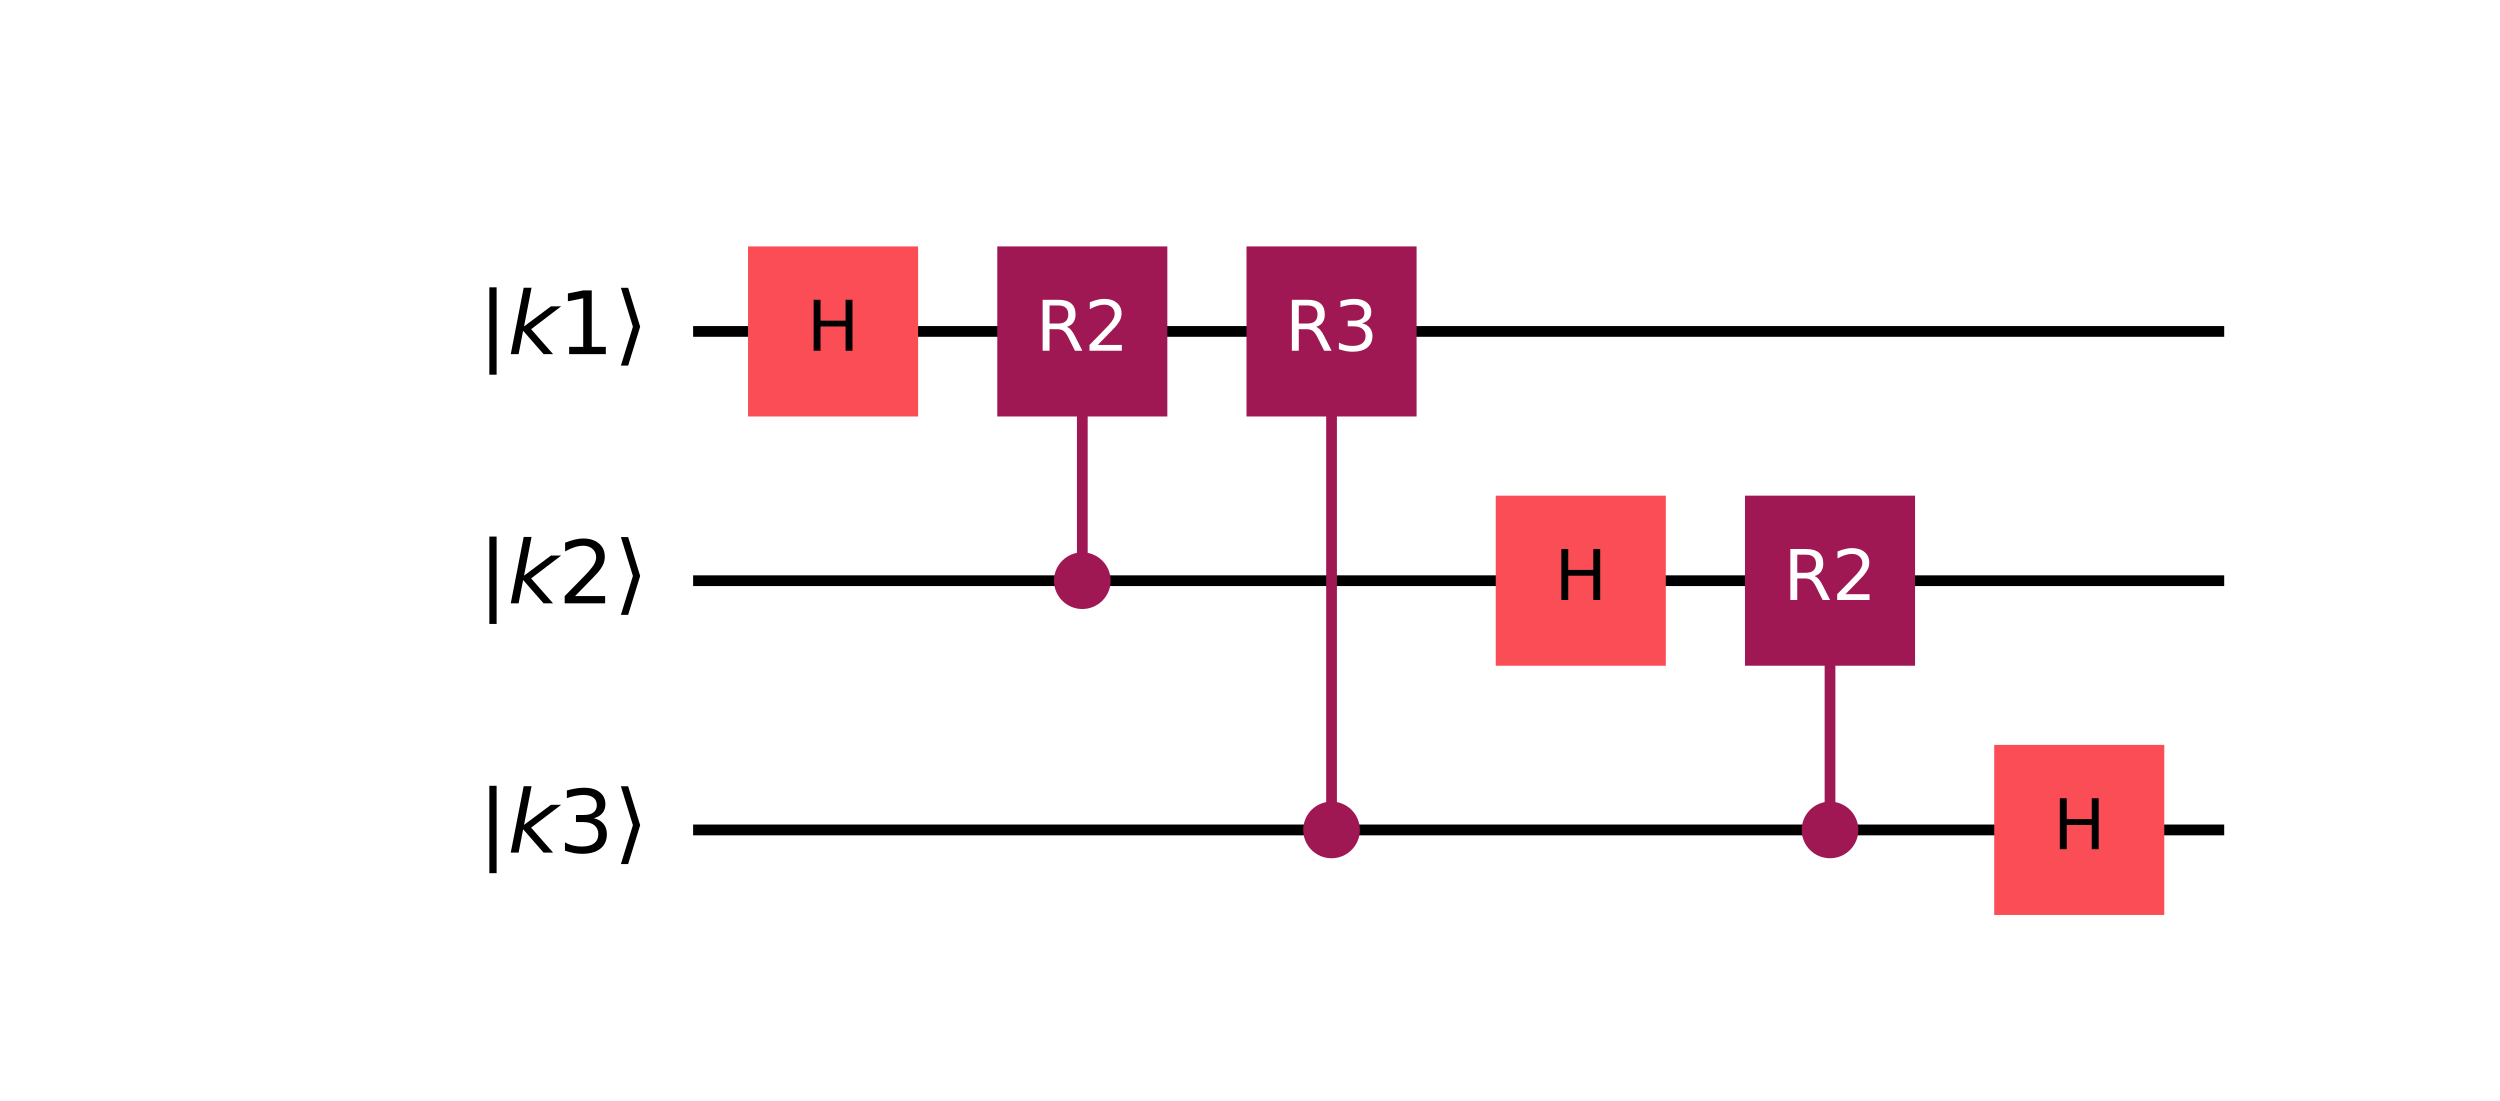
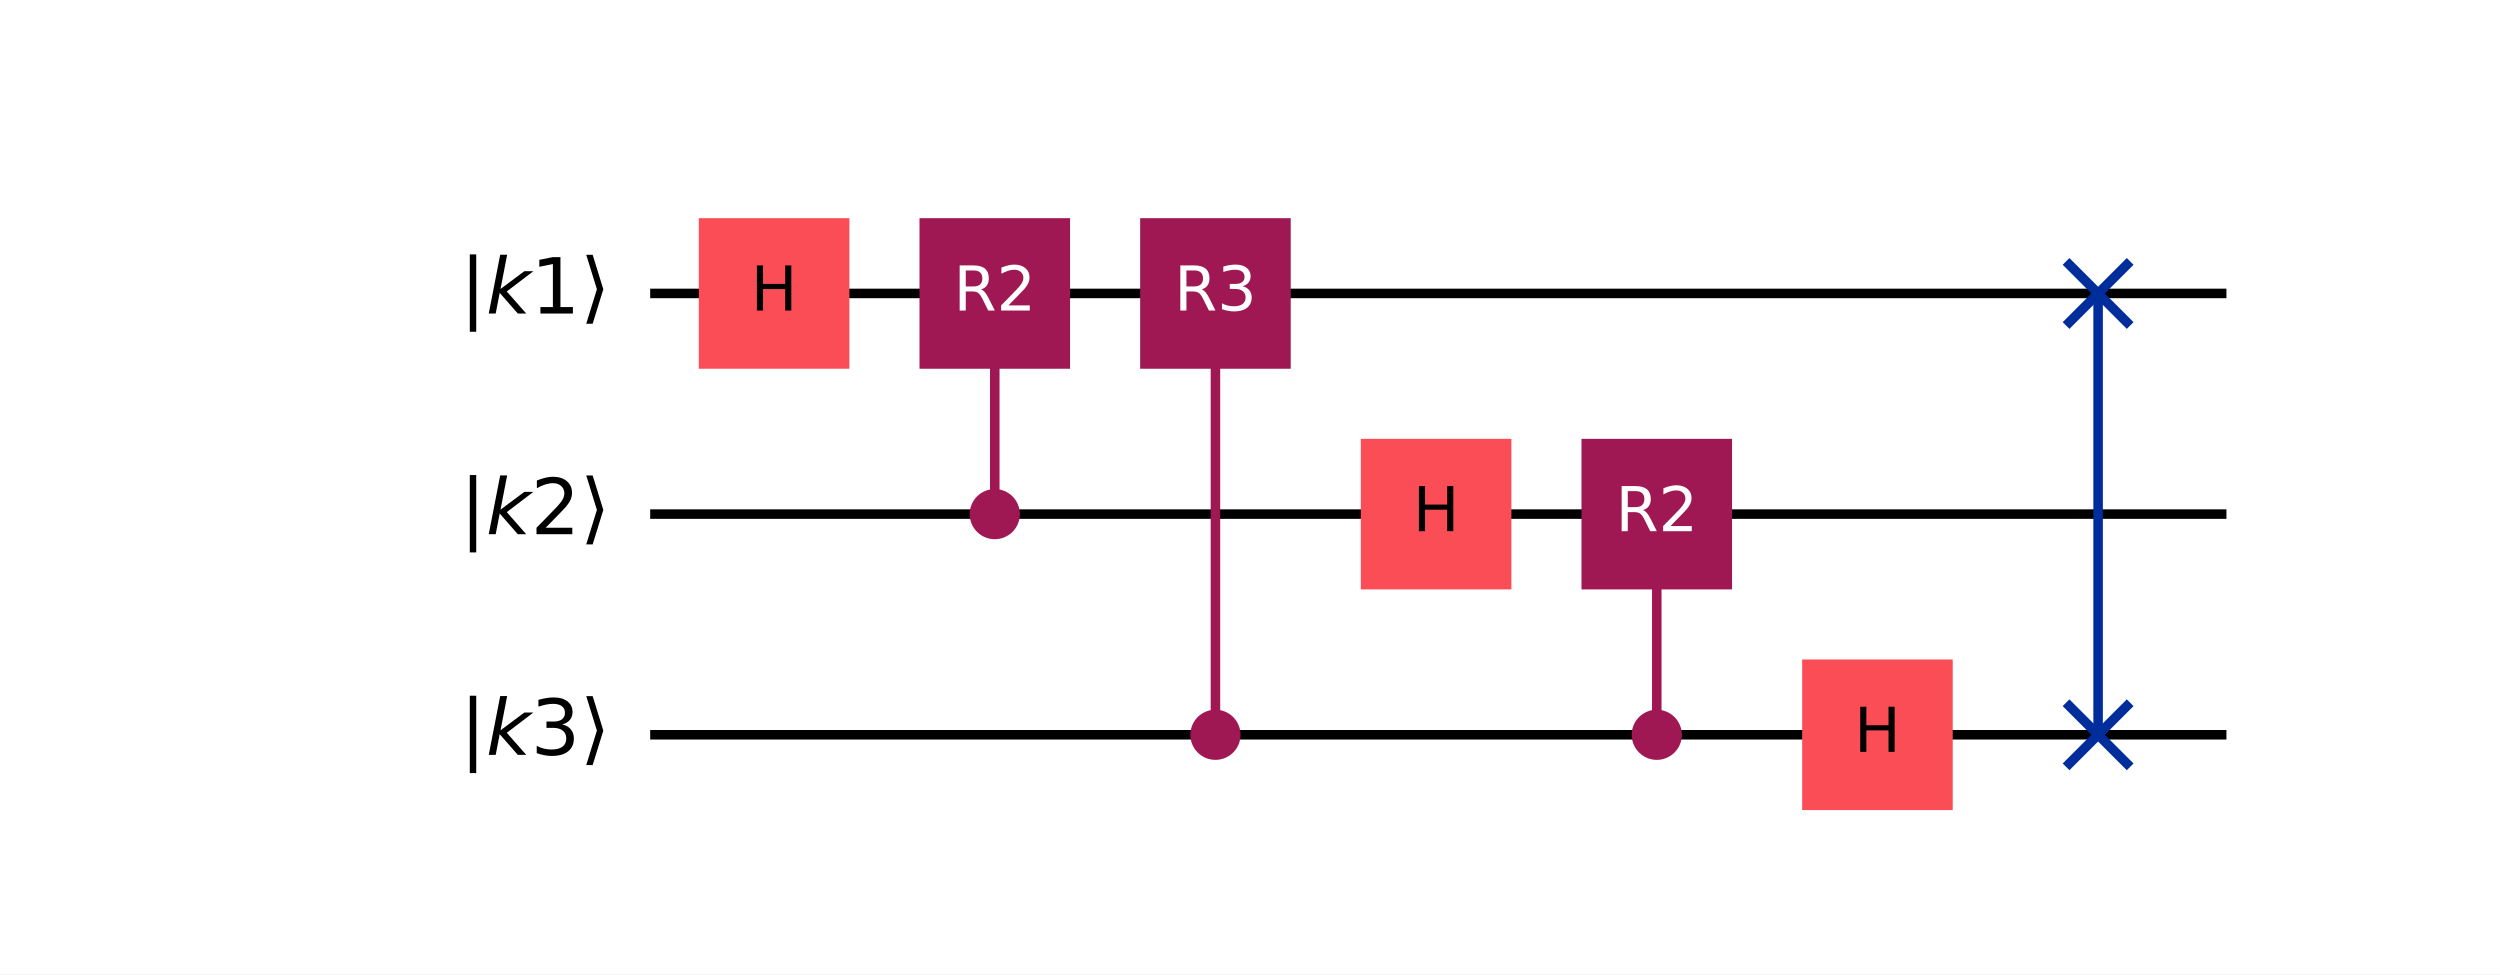
- <svg xmlns="http://www.w3.org/2000/svg" xmlns:xlink="http://www.w3.org/1999/xlink" width="464.96pt" height="204.68pt" viewBox="0 0 464.96 204.68" version="1.1">
+ <svg xmlns="http://www.w3.org/2000/svg" xmlns:xlink="http://www.w3.org/1999/xlink" width="525.16pt" height="204.68pt" viewBox="0 0 525.16 204.68" version="1.1">
  <defs>
    <style type="text/css">*{stroke-linejoin: round; stroke-linecap: butt}</style>
  </defs>
  <g id="figure_1">
    <g id="patch_1">
-       <path d="M 0 204.68  L 464.96 204.68  L 464.96 0  L 0 0  z " style="fill: #ffffff" />
+       <path d="M 0 204.68  L 525.16 204.68  L 525.16 0  L 0 0  z " style="fill: #ffffff" />
    </g>
    <g id="axes_1">
      <g id="line2d_1">
-         <path d="M 129.906 61.645  L 412.666 61.645  " clip-path="url(#p09881559e2)" style="fill: none; stroke: #000000; stroke-width: 2; stroke-linecap: square" />
+         <path d="M 137.582 61.645  L 466.695 61.645  " clip-path="url(#p5ef6de9560)" style="fill: none; stroke: #000000; stroke-width: 2; stroke-linecap: square" />
      </g>
      <g id="line2d_2">
-         <path d="M 129.906 107.999  L 412.666 107.999  " clip-path="url(#p09881559e2)" style="fill: none; stroke: #000000; stroke-width: 2; stroke-linecap: square" />
+         <path d="M 137.582 107.999  L 466.695 107.999  " clip-path="url(#p5ef6de9560)" style="fill: none; stroke: #000000; stroke-width: 2; stroke-linecap: square" />
      </g>
      <g id="line2d_3">
-         <path d="M 129.906 154.353  L 412.666 154.353  " clip-path="url(#p09881559e2)" style="fill: none; stroke: #000000; stroke-width: 2; stroke-linecap: square" />
+         <path d="M 137.582 154.353  L 466.695 154.353  " clip-path="url(#p5ef6de9560)" style="fill: none; stroke: #000000; stroke-width: 2; stroke-linecap: square" />
      </g>
      <g id="patch_2">
-         <path d="M 125.271 38.468  L -1033.579 38.468  L -1033.579 223.884  L 125.271 223.884  z " clip-path="url(#p09881559e2)" style="fill: #ffffff; stroke: #ffffff; stroke-width: 1.5; stroke-linejoin: miter" />
+         <path d="M 132.946 38.468  L -1025.904 38.468  L -1025.904 223.884  L 132.946 223.884  z " clip-path="url(#p5ef6de9560)" style="fill: #ffffff; stroke: #ffffff; stroke-width: 1.5; stroke-linejoin: miter" />
      </g>
      <g id="line2d_4">
-         <path d="M 201.292 107.999  L 201.292 61.645  " clip-path="url(#p09881559e2)" style="fill: none; stroke: #9f1853; stroke-width: 2; stroke-linecap: square" />
+         <path d="M 208.967 107.999  L 208.967 61.645  " clip-path="url(#p5ef6de9560)" style="fill: none; stroke: #9f1853; stroke-width: 2; stroke-linecap: square" />
      </g>
      <g id="line2d_5">
-         <path d="M 247.646 154.353  L 247.646 61.645  " clip-path="url(#p09881559e2)" style="fill: none; stroke: #9f1853; stroke-width: 2; stroke-linecap: square" />
+         <path d="M 255.321 154.353  L 255.321 61.645  " clip-path="url(#p5ef6de9560)" style="fill: none; stroke: #9f1853; stroke-width: 2; stroke-linecap: square" />
      </g>
      <g id="line2d_6">
-         <path d="M 340.354 154.353  L 340.354 107.999  " clip-path="url(#p09881559e2)" style="fill: none; stroke: #9f1853; stroke-width: 2; stroke-linecap: square" />
+         <path d="M 348.029 154.353  L 348.029 107.999  " clip-path="url(#p5ef6de9560)" style="fill: none; stroke: #9f1853; stroke-width: 2; stroke-linecap: square" />
+       </g>
+       <g id="line2d_7">
+         <path d="M 440.737 61.645  L 440.737 154.353  " clip-path="url(#p5ef6de9560)" style="fill: none; stroke: #002d9c; stroke-width: 2; stroke-linecap: square" />
+       </g>
+       <g id="line2d_8">
+         <path d="M 434.711 67.671  L 446.763 55.619  " clip-path="url(#p5ef6de9560)" style="fill: none; stroke: #002d9c; stroke-width: 2; stroke-linecap: square" />
+       </g>
+       <g id="line2d_9">
+         <path d="M 434.711 55.619  L 446.763 67.671  " clip-path="url(#p5ef6de9560)" style="fill: none; stroke: #002d9c; stroke-width: 2; stroke-linecap: square" />
+       </g>
+       <g id="line2d_10">
+         <path d="M 434.711 160.379  L 446.763 148.327  " clip-path="url(#p5ef6de9560)" style="fill: none; stroke: #002d9c; stroke-width: 2; stroke-linecap: square" />
+       </g>
+       <g id="line2d_11">
+         <path d="M 434.711 148.327  L 446.763 160.379  " clip-path="url(#p5ef6de9560)" style="fill: none; stroke: #002d9c; stroke-width: 2; stroke-linecap: square" />
      </g>
      <g id="patch_3">
-         <path d="M 139.872 76.71  L 170.003 76.71  L 170.003 46.58  L 139.872 46.58  z " clip-path="url(#p09881559e2)" style="fill: #fa4d56; stroke: #fa4d56; stroke-width: 1.5; stroke-linejoin: miter" />
+         <path d="M 147.548 76.71  L 177.678 76.71  L 177.678 46.58  L 147.548 46.58  z " clip-path="url(#p5ef6de9560)" style="fill: #fa4d56; stroke: #fa4d56; stroke-width: 1.5; stroke-linejoin: miter" />
      </g>
      <g id="patch_4">
-         <path d="M 201.292 112.518  C 202.49 112.518 203.64 112.042 204.487 111.195  C 205.335 110.347 205.811 109.197 205.811 107.999  C 205.811 106.8 205.335 105.651 204.487 104.803  C 203.64 103.955 202.49 103.479 201.292 103.479  C 200.093 103.479 198.943 103.955 198.096 104.803  C 197.248 105.651 196.772 106.8 196.772 107.999  C 196.772 109.197 197.248 110.347 198.096 111.195  C 198.943 112.042 200.093 112.518 201.292 112.518  z " clip-path="url(#p09881559e2)" style="fill: #9f1853; stroke: #9f1853; stroke-width: 1.5; stroke-linejoin: miter" />
+         <path d="M 208.967 112.518  C 210.166 112.518 211.315 112.042 212.163 111.195  C 213.01 110.347 213.487 109.197 213.487 107.999  C 213.487 106.8 213.01 105.651 212.163 104.803  C 211.315 103.955 210.166 103.479 208.967 103.479  C 207.768 103.479 206.619 103.955 205.771 104.803  C 204.924 105.651 204.448 106.8 204.448 107.999  C 204.448 109.197 204.924 110.347 205.771 111.195  C 206.619 112.042 207.768 112.518 208.967 112.518  z " clip-path="url(#p5ef6de9560)" style="fill: #9f1853; stroke: #9f1853; stroke-width: 1.5; stroke-linejoin: miter" />
      </g>
      <g id="patch_5">
-         <path d="M 186.226 76.71  L 216.357 76.71  L 216.357 46.58  L 186.226 46.58  z " clip-path="url(#p09881559e2)" style="fill: #9f1853; stroke: #9f1853; stroke-width: 1.5; stroke-linejoin: miter" />
+         <path d="M 193.902 76.71  L 224.032 76.71  L 224.032 46.58  L 193.902 46.58  z " clip-path="url(#p5ef6de9560)" style="fill: #9f1853; stroke: #9f1853; stroke-width: 1.5; stroke-linejoin: miter" />
      </g>
      <g id="patch_6">
-         <path d="M 247.646 158.872  C 248.844 158.872 249.994 158.396 250.841 157.549  C 251.689 156.701 252.165 155.551 252.165 154.353  C 252.165 153.154 251.689 152.005 250.841 151.157  C 249.994 150.309 248.844 149.833 247.646 149.833  C 246.447 149.833 245.297 150.309 244.45 151.157  C 243.602 152.005 243.126 153.154 243.126 154.353  C 243.126 155.551 243.602 156.701 244.45 157.549  C 245.297 158.396 246.447 158.872 247.646 158.872  z " clip-path="url(#p09881559e2)" style="fill: #9f1853; stroke: #9f1853; stroke-width: 1.5; stroke-linejoin: miter" />
+         <path d="M 255.321 158.872  C 256.52 158.872 257.669 158.396 258.517 157.549  C 259.364 156.701 259.841 155.551 259.841 154.353  C 259.841 153.154 259.364 152.005 258.517 151.157  C 257.669 150.309 256.52 149.833 255.321 149.833  C 254.122 149.833 252.973 150.309 252.125 151.157  C 251.278 152.005 250.802 153.154 250.802 154.353  C 250.802 155.551 251.278 156.701 252.125 157.549  C 252.973 158.396 254.122 158.872 255.321 158.872  z " clip-path="url(#p5ef6de9560)" style="fill: #9f1853; stroke: #9f1853; stroke-width: 1.5; stroke-linejoin: miter" />
      </g>
      <g id="patch_7">
-         <path d="M 232.58 76.71  L 262.711 76.71  L 262.711 46.58  L 232.58 46.58  z " clip-path="url(#p09881559e2)" style="fill: #9f1853; stroke: #9f1853; stroke-width: 1.5; stroke-linejoin: miter" />
+         <path d="M 240.256 76.71  L 270.386 76.71  L 270.386 46.58  L 240.256 46.58  z " clip-path="url(#p5ef6de9560)" style="fill: #9f1853; stroke: #9f1853; stroke-width: 1.5; stroke-linejoin: miter" />
      </g>
      <g id="patch_8">
-         <path d="M 278.934 123.064  L 309.065 123.064  L 309.065 92.934  L 278.934 92.934  z " clip-path="url(#p09881559e2)" style="fill: #fa4d56; stroke: #fa4d56; stroke-width: 1.5; stroke-linejoin: miter" />
+         <path d="M 286.61 123.064  L 316.74 123.064  L 316.74 92.934  L 286.61 92.934  z " clip-path="url(#p5ef6de9560)" style="fill: #fa4d56; stroke: #fa4d56; stroke-width: 1.5; stroke-linejoin: miter" />
      </g>
      <g id="patch_9">
-         <path d="M 340.354 158.872  C 341.552 158.872 342.702 158.396 343.549 157.549  C 344.397 156.701 344.873 155.551 344.873 154.353  C 344.873 153.154 344.397 152.005 343.549 151.157  C 342.702 150.309 341.552 149.833 340.354 149.833  C 339.155 149.833 338.005 150.309 337.158 151.157  C 336.31 152.005 335.834 153.154 335.834 154.353  C 335.834 155.551 336.31 156.701 337.158 157.549  C 338.005 158.396 339.155 158.872 340.354 158.872  z " clip-path="url(#p09881559e2)" style="fill: #9f1853; stroke: #9f1853; stroke-width: 1.5; stroke-linejoin: miter" />
+         <path d="M 348.029 158.872  C 349.228 158.872 350.377 158.396 351.225 157.549  C 352.072 156.701 352.549 155.551 352.549 154.353  C 352.549 153.154 352.072 152.005 351.225 151.157  C 350.377 150.309 349.228 149.833 348.029 149.833  C 346.83 149.833 345.681 150.309 344.833 151.157  C 343.986 152.005 343.51 153.154 343.51 154.353  C 343.51 155.551 343.986 156.701 344.833 157.549  C 345.681 158.396 346.83 158.872 348.029 158.872  z " clip-path="url(#p5ef6de9560)" style="fill: #9f1853; stroke: #9f1853; stroke-width: 1.5; stroke-linejoin: miter" />
      </g>
      <g id="patch_10">
-         <path d="M 325.288 123.064  L 355.419 123.064  L 355.419 92.934  L 325.288 92.934  z " clip-path="url(#p09881559e2)" style="fill: #9f1853; stroke: #9f1853; stroke-width: 1.5; stroke-linejoin: miter" />
+         <path d="M 332.964 123.064  L 363.094 123.064  L 363.094 92.934  L 332.964 92.934  z " clip-path="url(#p5ef6de9560)" style="fill: #9f1853; stroke: #9f1853; stroke-width: 1.5; stroke-linejoin: miter" />
      </g>
      <g id="patch_11">
-         <path d="M 371.642 169.418  L 401.773 169.418  L 401.773 139.288  L 371.642 139.288  z " clip-path="url(#p09881559e2)" style="fill: #fa4d56; stroke: #fa4d56; stroke-width: 1.5; stroke-linejoin: miter" />
+         <path d="M 379.318 169.418  L 409.448 169.418  L 409.448 139.288  L 379.318 139.288  z " clip-path="url(#p5ef6de9560)" style="fill: #fa4d56; stroke: #fa4d56; stroke-width: 1.5; stroke-linejoin: miter" />
      </g>
      <g id="text_1">
-         <g clip-path="url(#p09881559e2)">
-           <g transform="translate(88.94806 65.95105) scale(0.1625 -0.1625)">
+         <g clip-path="url(#p5ef6de9560)">
+           <g transform="translate(96.62356 65.95105) scale(0.1625 -0.1625)">
            <defs>
              <path id="DejaVuSans-7c" d="M 1344 4891  L 1344 -1509  L 813 -1509  L 813 4891  L 1344 4891  z " transform="scale(0.015625)" />
              <path id="DejaVuSans-Oblique-6b" d="M 1172 4863  L 1747 4863  L 1197 2028  L 3169 3500  L 3916 3500  L 1716 1825  L 3322 0  L 2625 0  L 1131 1709  L 800 0  L 225 0  L 1172 4863  z " transform="scale(0.015625)" />
              <path id="DejaVuSans-31" d="M 794 531  L 1825 531  L 1825 4091  L 703 3866  L 703 4441  L 1819 4666  L 2450 4666  L 2450 531  L 3481 531  L 3481 0  L 794 0  L 794 531  z " transform="scale(0.015625)" />
              <path id="DejaVuSans-27e9" d="M 1925 2006  L 1044 -844  L 513 -844  L 1394 2006  L 513 4856  L 1044 4856  L 1925 2006  z " transform="scale(0.015625)" />
            </defs>
            <use xlink:href="#DejaVuSans-7c" transform="translate(0 0.578125)" />
            <use xlink:href="#DejaVuSans-Oblique-6b" transform="translate(33.69141 0.578125)" />
            <use xlink:href="#DejaVuSans-31" transform="translate(91.60156 0.578125)" />
            <use xlink:href="#DejaVuSans-27e9" transform="translate(155.2246 0.578125)" />
          </g>
        </g>
      </g>
      <g id="text_2">
-         <g clip-path="url(#p09881559e2)">
-           <g transform="translate(88.94806 112.305) scale(0.1625 -0.1625)">
+         <g clip-path="url(#p5ef6de9560)">
+           <g transform="translate(96.62356 112.305) scale(0.1625 -0.1625)">
            <defs>
              <path id="DejaVuSans-32" d="M 1228 531  L 3431 531  L 3431 0  L 469 0  L 469 531  Q 828 903 1448 1529  Q 2069 2156 2228 2338  Q 2531 2678 2651 2914  Q 2772 3150 2772 3378  Q 2772 3750 2511 3984  Q 2250 4219 1831 4219  Q 1534 4219 1204 4116  Q 875 4013 500 3803  L 500 4441  Q 881 4594 1212 4672  Q 1544 4750 1819 4750  Q 2544 4750 2975 4387  Q 3406 4025 3406 3419  Q 3406 3131 3298 2873  Q 3191 2616 2906 2266  Q 2828 2175 2409 1742  Q 1991 1309 1228 531  z " transform="scale(0.015625)" />
            </defs>
            <use xlink:href="#DejaVuSans-7c" transform="translate(0 0.578125)" />
            <use xlink:href="#DejaVuSans-Oblique-6b" transform="translate(33.69141 0.578125)" />
            <use xlink:href="#DejaVuSans-32" transform="translate(91.60156 0.578125)" />
            <use xlink:href="#DejaVuSans-27e9" transform="translate(155.2246 0.578125)" />
          </g>
        </g>
      </g>
      <g id="text_3">
-         <g clip-path="url(#p09881559e2)">
-           <g transform="translate(88.94806 158.659) scale(0.1625 -0.1625)">
+         <g clip-path="url(#p5ef6de9560)">
+           <g transform="translate(96.62356 158.659) scale(0.1625 -0.1625)">
            <defs>
              <path id="DejaVuSans-33" d="M 2597 2516  Q 3050 2419 3304 2112  Q 3559 1806 3559 1356  Q 3559 666 3084 287  Q 2609 -91 1734 -91  Q 1441 -91 1130 -33  Q 819 25 488 141  L 488 750  Q 750 597 1062 519  Q 1375 441 1716 441  Q 2309 441 2620 675  Q 2931 909 2931 1356  Q 2931 1769 2642 2001  Q 2353 2234 1838 2234  L 1294 2234  L 1294 2753  L 1863 2753  Q 2328 2753 2575 2939  Q 2822 3125 2822 3475  Q 2822 3834 2567 4026  Q 2313 4219 1838 4219  Q 1578 4219 1281 4162  Q 984 4106 628 3988  L 628 4550  Q 988 4650 1302 4700  Q 1616 4750 1894 4750  Q 2613 4750 3031 4423  Q 3450 4097 3450 3541  Q 3450 3153 3228 2886  Q 3006 2619 2597 2516  z " transform="scale(0.015625)" />
            </defs>
            <use xlink:href="#DejaVuSans-7c" transform="translate(0 0.578125)" />
            <use xlink:href="#DejaVuSans-Oblique-6b" transform="translate(33.69141 0.578125)" />
            <use xlink:href="#DejaVuSans-33" transform="translate(91.60156 0.578125)" />
            <use xlink:href="#DejaVuSans-27e9" transform="translate(155.2246 0.578125)" />
          </g>
        </g>
      </g>
      <g id="text_4">
-         <g clip-path="url(#p09881559e2)">
-           <g transform="translate(150.0493 65.23199) scale(0.13 -0.13)">
+         <g clip-path="url(#p5ef6de9560)">
+           <g transform="translate(157.7248 65.23199) scale(0.13 -0.13)">
            <defs>
              <path id="DejaVuSans-48" d="M 628 4666  L 1259 4666  L 1259 2753  L 3553 2753  L 3553 4666  L 4184 4666  L 4184 0  L 3553 0  L 3553 2222  L 1259 2222  L 1259 0  L 628 0  L 628 4666  z " transform="scale(0.015625)" />
            </defs>
            <use xlink:href="#DejaVuSans-48" />
          </g>
        </g>
      </g>
      <g id="text_5">
-         <g clip-path="url(#p09881559e2)">
-           <g style="fill: #ffffff" transform="translate(192.6394 65.23199) scale(0.13 -0.13)">
+         <g clip-path="url(#p5ef6de9560)">
+           <g style="fill: #ffffff" transform="translate(200.3149 65.23199) scale(0.13 -0.13)">
            <defs>
              <path id="DejaVuSans-52" d="M 2841 2188  Q 3044 2119 3236 1894  Q 3428 1669 3622 1275  L 4263 0  L 3584 0  L 2988 1197  Q 2756 1666 2539 1819  Q 2322 1972 1947 1972  L 1259 1972  L 1259 0  L 628 0  L 628 4666  L 2053 4666  Q 2853 4666 3247 4331  Q 3641 3997 3641 3322  Q 3641 2881 3436 2590  Q 3231 2300 2841 2188  z M 1259 4147  L 1259 2491  L 2053 2491  Q 2509 2491 2742 2702  Q 2975 2913 2975 3322  Q 2975 3731 2742 3939  Q 2509 4147 2053 4147  L 1259 4147  z " transform="scale(0.015625)" />
            </defs>
            <use xlink:href="#DejaVuSans-52" />
            <use xlink:href="#DejaVuSans-32" transform="translate(69.48242 0)" />
          </g>
        </g>
      </g>
      <g id="text_6">
-         <g clip-path="url(#p09881559e2)">
-           <g style="fill: #ffffff" transform="translate(238.9934 65.23199) scale(0.13 -0.13)">
+         <g clip-path="url(#p5ef6de9560)">
+           <g style="fill: #ffffff" transform="translate(246.6689 65.23199) scale(0.13 -0.13)">
            <use xlink:href="#DejaVuSans-52" />
            <use xlink:href="#DejaVuSans-33" transform="translate(69.48242 0)" />
          </g>
        </g>
      </g>
      <g id="text_7">
-         <g clip-path="url(#p09881559e2)">
-           <g transform="translate(289.1113 111.586) scale(0.13 -0.13)">
+         <g clip-path="url(#p5ef6de9560)">
+           <g transform="translate(296.7868 111.586) scale(0.13 -0.13)">
            <use xlink:href="#DejaVuSans-48" />
          </g>
        </g>
      </g>
      <g id="text_8">
-         <g clip-path="url(#p09881559e2)">
-           <g style="fill: #ffffff" transform="translate(331.7014 111.586) scale(0.13 -0.13)">
+         <g clip-path="url(#p5ef6de9560)">
+           <g style="fill: #ffffff" transform="translate(339.3769 111.586) scale(0.13 -0.13)">
            <use xlink:href="#DejaVuSans-52" />
            <use xlink:href="#DejaVuSans-32" transform="translate(69.48242 0)" />
          </g>
        </g>
      </g>
      <g id="text_9">
-         <g clip-path="url(#p09881559e2)">
-           <g transform="translate(381.8193 157.94) scale(0.13 -0.13)">
+         <g clip-path="url(#p5ef6de9560)">
+           <g transform="translate(389.4948 157.94) scale(0.13 -0.13)">
            <use xlink:href="#DejaVuSans-48" />
          </g>
        </g>
      </g>
    </g>
  </g>
  <defs>
-     <clipPath id="p09881559e2">
-       <rect x="59.282" y="24.562" width="358.019" height="157.604" />
+     <clipPath id="p5ef6de9560">
+       <rect x="66.958" y="24.562" width="404.373" height="157.604" />
    </clipPath>
  </defs>
</svg>
